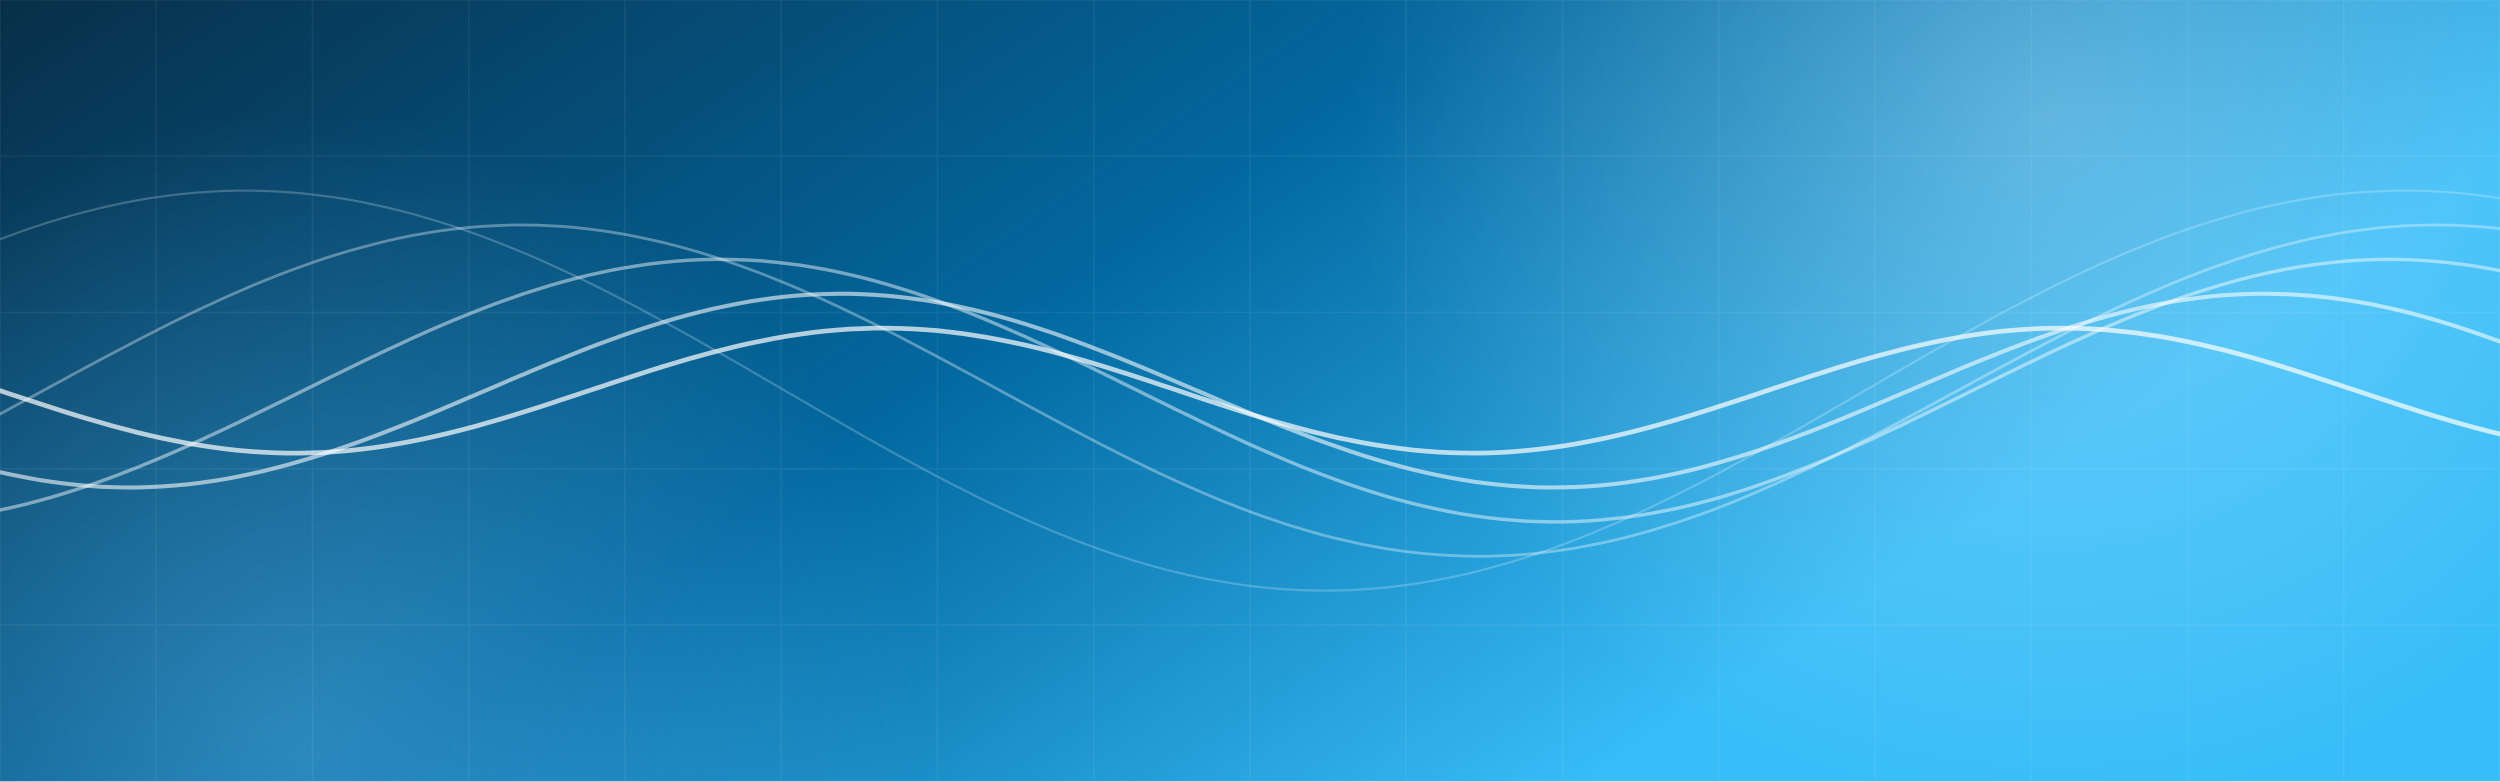
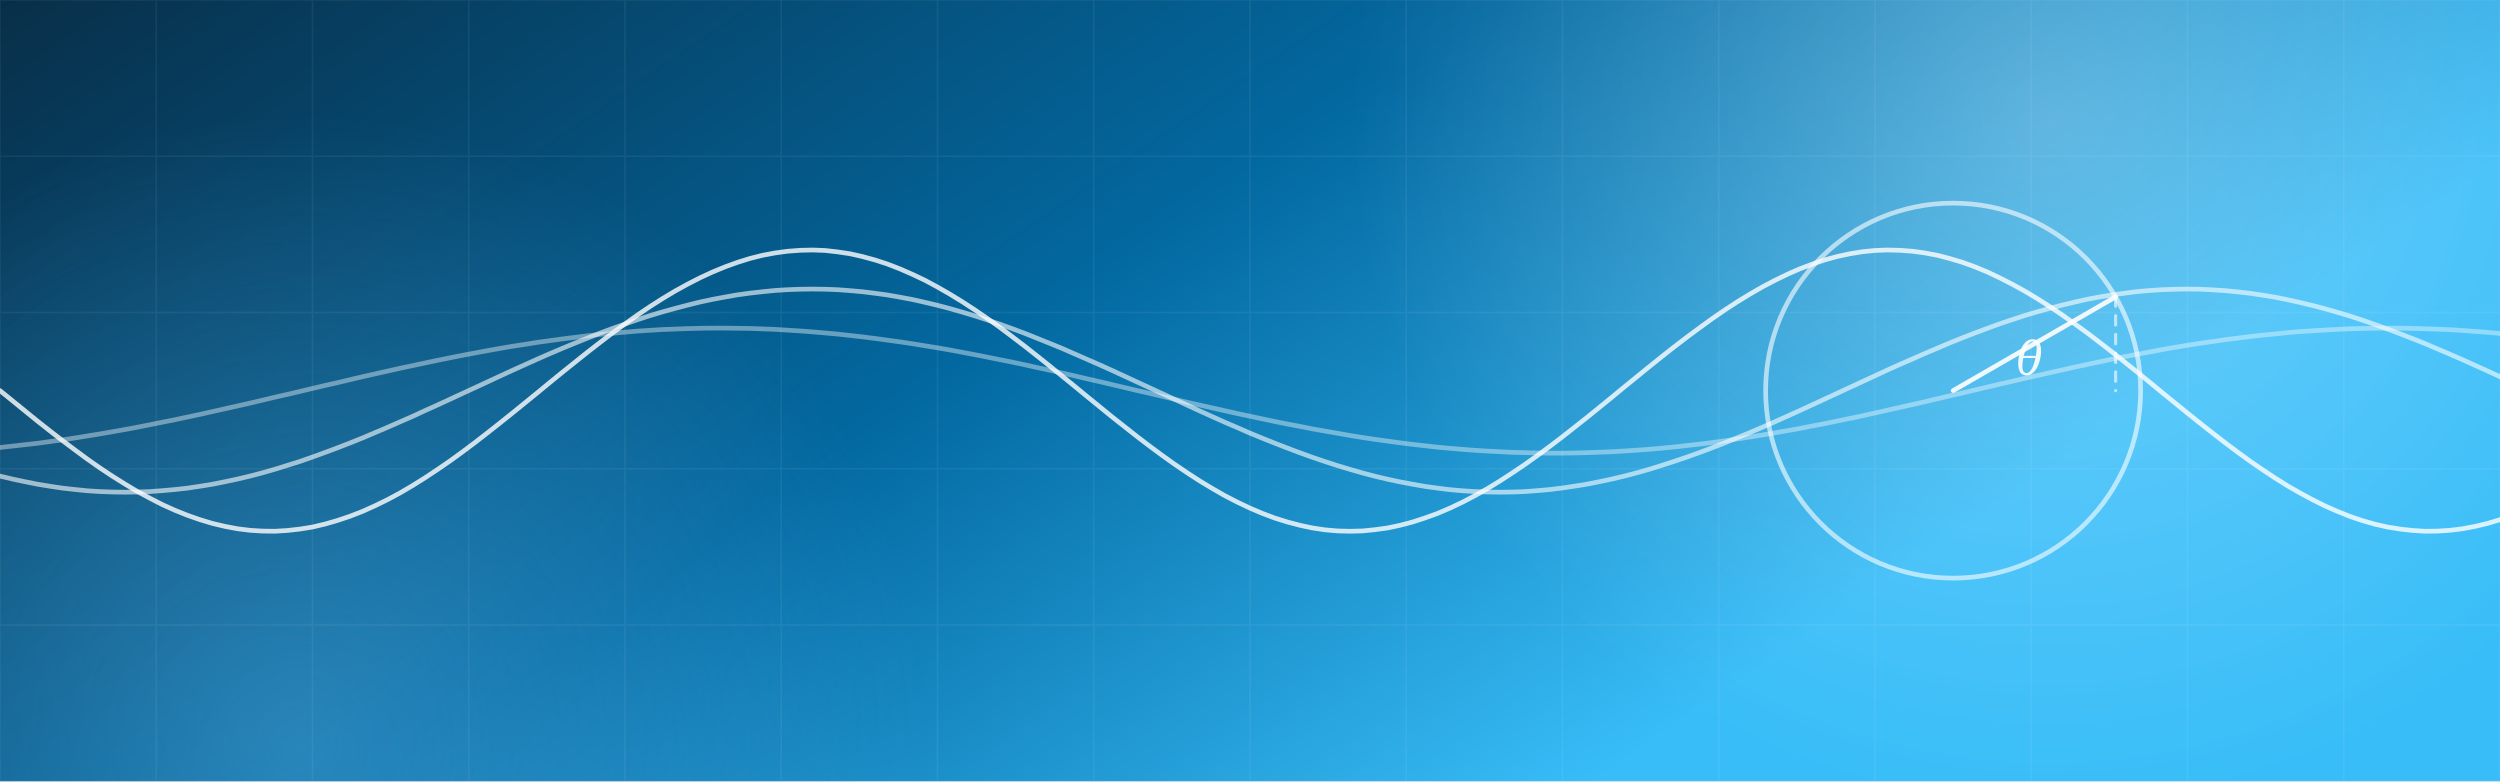
<svg xmlns="http://www.w3.org/2000/svg" viewBox="0 0 1600 500" preserveAspectRatio="xMidYMid slice">
  <defs>
    <linearGradient id="g" gradientTransform="rotate(25)">
      <stop offset="0" stop-color="#082f49" />
      <stop offset=".55" stop-color="#0369a1" />
      <stop offset="1" stop-color="#38bdf8" />
    </linearGradient>
    <radialGradient id="r1">
      <stop offset="0" stop-color="#fff" stop-opacity=".28" />
      <stop offset="1" stop-color="#fff" stop-opacity="0" />
    </radialGradient>
    <radialGradient id="r2">
-       <stop offset="0" stop-color="#7cf" stop-opacity=".35" />
+       <stop offset="0" stop-color="#7cf" stop-opacity=".32" />
      <stop offset="1" stop-color="#7cf" stop-opacity="0" />
    </radialGradient>
  </defs>
  <rect width="1600" height="500" fill="url(#g)" />
  <circle cx="1312" cy="75" r="450" fill="url(#r1)" />
  <circle cx="192" cy="475" r="400" fill="url(#r2)" />
  <path d="M0 0V500M100 0V500M200 0V500M300 0V500M400 0V500M500 0V500M600 0V500M700 0V500M800 0V500M900 0V500M1000 0V500M1100 0V500M1200 0V500M1300 0V500M1400 0V500M1500 0V500M1600 0V500M0 0H1600M0 100H1600M0 200H1600M0 300H1600M0 400H1600M0 500H1600" stroke="#fff" stroke-opacity="0.06" stroke-width="1" />
-   <path d="M0 250.0L8 252.7L16 255.3L24 257.9L32 260.5L40 263.1L48 265.6L56 268.0L64 270.3L72 272.6L80 274.7L88 276.8L96 278.7L104 280.5L112 282.1L120 283.7L128 285.0L136 286.2L144 287.3L152 288.2L160 288.9L168 289.4L176 289.8L184 290.0L192 290.0L200 289.8L208 289.5L216 289.0L224 288.3L232 287.4L240 286.4L248 285.2L256 283.8L264 282.3L272 280.7L280 278.9L288 277.0L296 275.0L304 272.9L312 270.6L320 268.3L328 265.9L336 263.4L344 260.9L352 258.3L360 255.6L368 253.0L376 250.3L384 247.7L392 245.0L400 242.4L408 239.8L416 237.2L424 234.7L432 232.3L440 229.9L448 227.7L456 225.5L464 223.5L472 221.5L480 219.7L488 218.1L496 216.5L504 215.1L512 213.9L520 212.8L528 211.9L536 211.2L544 210.6L552 210.3L560 210.0L568 210.0L576 210.2L584 210.5L592 211.0L600 211.6L608 212.5L616 213.5L624 214.7L632 216.0L640 217.5L648 219.1L656 220.8L664 222.7L672 224.7L680 226.9L688 229.1L696 231.4L704 233.8L712 236.3L720 238.8L728 241.4L736 244.0L744 246.7L752 249.3L760 252.0L768 254.7L776 257.3L784 259.9L792 262.5L800 265.0L808 267.4L816 269.8L824 272.0L832 274.2L840 276.3L848 278.2L856 280.1L864 281.7L872 283.3L880 284.7L888 285.9L896 287.0L904 288.0L912 288.7L920 289.3L928 289.7L936 289.9L944 290.0L952 289.9L960 289.6L968 289.1L976 288.4L984 287.6L992 286.6L1000 285.5L1008 284.2L1016 282.7L1024 281.1L1032 279.4L1040 277.5L1048 275.5L1056 273.4L1064 271.2L1072 268.9L1080 266.5L1088 264.0L1096 261.5L1104 258.9L1112 256.3L1120 253.7L1128 251.0L1136 248.3L1144 245.7L1152 243.0L1160 240.4L1168 237.9L1176 235.3L1184 232.9L1192 230.5L1200 228.2L1208 226.1L1216 224.0L1224 222.0L1232 220.2L1240 218.5L1248 216.9L1256 215.5L1264 214.2L1272 213.1L1280 212.1L1288 211.4L1296 210.8L1304 210.3L1312 210.1L1320 210.0L1328 210.1L1336 210.4L1344 210.8L1352 211.5L1360 212.3L1368 213.2L1376 214.4L1384 215.6L1392 217.1L1400 218.7L1408 220.4L1416 222.3L1424 224.2L1432 226.3L1440 228.5L1448 230.8L1456 233.2L1464 235.7L1472 238.2L1480 240.8L1488 243.4L1496 246.0L1504 248.7L1512 251.3L1520 254.0L1528 256.6L1536 259.3L1544 261.8L1552 264.4L1560 266.8L1568 269.2L1576 271.5L1584 273.7L1592 275.8L1600 277.8" fill="none" stroke="#fff" stroke-opacity="0.7" stroke-width="3" stroke-linecap="round" />
-   <path d="M0 302.2L8 303.9L16 305.5L24 307.0L32 308.2L40 309.3L48 310.2L56 310.9L64 311.5L72 311.8L80 312.0L88 312.0L96 311.7L104 311.3L112 310.7L120 310.0L128 309.0L136 307.9L144 306.6L152 305.1L160 303.4L168 301.6L176 299.6L184 297.5L192 295.2L200 292.8L208 290.3L216 287.6L224 284.8L232 282.0L240 279.0L248 275.9L256 272.8L264 269.6L272 266.3L280 263.0L288 259.6L296 256.2L304 252.8L312 249.4L320 246.0L328 242.5L336 239.2L344 235.8L352 232.5L360 229.3L368 226.1L376 222.9L384 219.9L392 217.0L400 214.1L408 211.4L416 208.8L424 206.3L432 203.9L440 201.7L448 199.6L456 197.7L464 196.0L472 194.4L480 192.9L488 191.7L496 190.6L504 189.7L512 189.0L520 188.5L528 188.2L536 188.0L544 188.0L552 188.3L560 188.7L568 189.3L576 190.1L584 191.1L592 192.2L600 193.5L608 195.0L616 196.7L624 198.5L632 200.5L640 202.6L648 204.9L656 207.3L664 209.9L672 212.5L680 215.3L688 218.2L696 221.2L704 224.3L712 227.4L720 230.6L728 233.9L736 237.2L744 240.6L752 244.0L760 247.4L768 250.8L776 254.2L784 257.7L792 261.0L800 264.4L808 267.7L816 270.9L824 274.1L832 277.2L840 280.3L848 283.2L856 286.0L864 288.8L872 291.4L880 293.9L888 296.2L896 298.4L904 300.5L912 302.4L920 304.1L928 305.7L936 307.1L944 308.4L952 309.4L960 310.3L968 311.0L976 311.5L984 311.9L992 312.0L1000 311.9L1008 311.7L1016 311.3L1024 310.7L1032 309.9L1040 308.9L1048 307.7L1056 306.4L1064 304.9L1072 303.2L1080 301.4L1088 299.4L1096 297.2L1104 294.9L1112 292.5L1120 290.0L1128 287.3L1136 284.5L1144 281.6L1152 278.6L1160 275.6L1168 272.4L1176 269.2L1184 265.9L1192 262.6L1200 259.2L1208 255.8L1216 252.4L1224 249.0L1232 245.6L1240 242.2L1248 238.8L1256 235.4L1264 232.1L1272 228.9L1280 225.7L1288 222.6L1296 219.6L1304 216.6L1312 213.8L1320 211.1L1328 208.5L1336 206.0L1344 203.7L1352 201.5L1360 199.4L1368 197.5L1376 195.8L1384 194.2L1392 192.8L1400 191.6L1408 190.5L1416 189.6L1424 188.9L1432 188.4L1440 188.1L1448 188.0L1456 188.1L1464 188.3L1472 188.8L1480 189.4L1488 190.2L1496 191.2L1504 192.4L1512 193.7L1520 195.2L1528 196.9L1536 198.7L1544 200.7L1552 202.9L1560 205.2L1568 207.6L1576 210.2L1584 212.9L1592 215.7L1600 218.6" fill="none" stroke="#fff" stroke-opacity="0.58" stroke-width="2.6" stroke-linecap="round" />
-   <path d="M0 326.4L8 324.7L16 322.8L24 320.7L32 318.5L40 316.1L48 313.6L56 311.0L64 308.2L72 305.3L80 302.2L88 299.1L96 295.8L104 292.5L112 289.0L120 285.5L128 281.8L136 278.1L144 274.4L152 270.6L160 266.7L168 262.8L176 258.9L184 255.0L192 251.0L200 247.1L208 243.1L216 239.2L224 235.3L232 231.4L240 227.6L248 223.8L256 220.1L264 216.4L272 212.8L280 209.3L288 205.9L296 202.6L304 199.4L312 196.3L320 193.3L328 190.5L336 187.7L344 185.2L352 182.7L360 180.4L368 178.3L376 176.3L384 174.5L392 172.8L400 171.4L408 170.1L416 168.9L424 168.0L432 167.2L440 166.6L448 166.2L456 166.0L464 166.0L472 166.2L480 166.5L488 167.0L496 167.8L504 168.7L512 169.7L520 171.0L528 172.4L536 174.0L544 175.8L552 177.7L560 179.8L568 182.1L576 184.5L584 187.0L592 189.7L600 192.5L608 195.5L616 198.5L624 201.7L632 205.0L640 208.4L648 211.9L656 215.4L664 219.1L672 222.8L680 226.5L688 230.3L696 234.2L704 238.1L712 242.0L720 246.0L728 249.9L736 253.9L744 257.8L752 261.8L760 265.6L768 269.5L776 273.3L784 277.1L792 280.8L800 284.5L808 288.0L816 291.5L824 294.9L832 298.2L840 301.4L848 304.4L856 307.4L864 310.2L872 312.9L880 315.4L888 317.9L896 320.1L904 322.2L912 324.1L920 325.9L928 327.5L936 329.0L944 330.2L952 331.3L960 332.2L968 332.9L976 333.5L984 333.8L992 334.0L1000 334.0L1008 333.8L1016 333.4L1024 332.8L1032 332.0L1040 331.1L1048 330.0L1056 328.7L1064 327.2L1072 325.6L1080 323.8L1088 321.8L1096 319.7L1104 317.4L1112 314.9L1120 312.4L1128 309.6L1136 306.8L1144 303.8L1152 300.7L1160 297.5L1168 294.2L1176 290.8L1184 287.3L1192 283.7L1200 280.1L1208 276.3L1216 272.6L1224 268.7L1232 264.8L1240 260.9L1248 257.0L1256 253.1L1264 249.1L1272 245.2L1280 241.2L1288 237.3L1296 233.4L1304 229.6L1312 225.7L1320 222.0L1328 218.3L1336 214.7L1344 211.1L1352 207.7L1360 204.3L1368 201.0L1376 197.9L1384 194.8L1392 191.9L1400 189.1L1408 186.5L1416 184.0L1424 181.6L1432 179.4L1440 177.3L1448 175.4L1456 173.7L1464 172.1L1472 170.7L1480 169.5L1488 168.5L1496 167.6L1504 166.9L1512 166.4L1520 166.1L1528 166.0L1536 166.1L1544 166.3L1552 166.8L1560 167.4L1568 168.2L1576 169.2L1584 170.3L1592 171.7L1600 173.2" fill="none" stroke="#fff" stroke-opacity="0.46" stroke-width="2.2" stroke-linecap="round" />
-   <path d="M0 265.0L8 260.6L16 256.3L24 252.0L32 247.6L40 243.3L48 238.9L56 234.6L64 230.3L72 226.1L80 221.9L88 217.7L96 213.6L104 209.5L112 205.5L120 201.6L128 197.8L136 194.1L144 190.4L152 186.9L160 183.4L168 180.1L176 176.9L184 173.8L192 170.9L200 168.0L208 165.3L216 162.8L224 160.4L232 158.2L240 156.1L248 154.1L256 152.3L264 150.7L272 149.3L280 148.0L288 146.9L296 146.0L304 145.2L312 144.7L320 144.3L328 144.0L336 144.0L344 144.1L352 144.5L360 144.9L368 145.6L376 146.5L384 147.5L392 148.7L400 150.0L408 151.6L416 153.3L424 155.1L432 157.1L440 159.3L448 161.6L456 164.1L464 166.7L472 169.5L480 172.4L488 175.4L496 178.6L504 181.8L512 185.2L520 188.7L528 192.3L536 196.0L544 199.8L552 203.7L560 207.6L568 211.6L576 215.7L584 219.9L592 224.1L600 228.3L608 232.6L616 236.9L624 241.2L632 245.5L640 249.9L648 254.2L656 258.6L664 262.9L672 267.2L680 271.5L688 275.7L696 279.9L704 284.1L712 288.1L720 292.2L728 296.1L736 300.0L744 303.8L752 307.5L760 311.1L768 314.6L776 318.0L784 321.3L792 324.4L800 327.5L808 330.4L816 333.1L824 335.8L832 338.2L840 340.6L848 342.8L856 344.8L864 346.6L872 348.4L880 349.9L888 351.3L896 352.5L904 353.5L912 354.3L920 355.0L928 355.5L936 355.8L944 356.0L952 356.0L960 355.7L968 355.4L976 354.8L984 354.0L992 353.1L1000 352.0L1008 350.8L1016 349.3L1024 347.7L1032 346.0L1040 344.1L1048 342.0L1056 339.7L1064 337.3L1072 334.8L1080 332.1L1088 329.3L1096 326.4L1104 323.3L1112 320.1L1120 316.7L1128 313.3L1136 309.8L1144 306.1L1152 302.4L1160 298.6L1168 294.7L1176 290.7L1184 286.6L1192 282.5L1200 278.4L1208 274.2L1216 269.9L1224 265.6L1232 261.3L1240 257.0L1248 252.6L1256 248.3L1264 243.9L1272 239.6L1280 235.3L1288 231.0L1296 226.7L1304 222.5L1312 218.3L1320 214.2L1328 210.1L1336 206.1L1344 202.2L1352 198.4L1360 194.6L1368 191.0L1376 187.4L1384 184.0L1392 180.6L1400 177.4L1408 174.3L1416 171.3L1424 168.5L1432 165.7L1440 163.2L1448 160.8L1456 158.5L1464 156.4L1472 154.4L1480 152.6L1488 151.0L1496 149.5L1504 148.2L1512 147.1L1520 146.1L1528 145.3L1536 144.7L1544 144.3L1552 144.1L1560 144.0L1568 144.1L1576 144.4L1584 144.9L1592 145.5L1600 146.3" fill="none" stroke="#fff" stroke-opacity="0.34" stroke-width="1.8" stroke-linecap="round" />
-   <path d="M0 153.1L8 150.2L16 147.3L24 144.6L32 142.0L40 139.6L48 137.3L56 135.2L64 133.2L72 131.4L80 129.7L88 128.2L96 126.8L104 125.7L112 124.6L120 123.8L128 123.1L136 122.6L144 122.2L152 122.0L160 122.0L168 122.2L176 122.5L184 123.0L192 123.6L200 124.5L208 125.5L216 126.6L224 127.9L232 129.4L240 131.1L248 132.9L256 134.8L264 136.9L272 139.2L280 141.6L288 144.1L296 146.8L304 149.6L312 152.6L320 155.7L328 158.9L336 162.2L344 165.6L352 169.2L360 172.9L368 176.6L376 180.5L384 184.4L392 188.5L400 192.6L408 196.8L416 201.1L424 205.4L432 209.8L440 214.2L448 218.7L456 223.3L464 227.8L472 232.4L480 237.0L488 241.7L496 246.3L504 251.0L512 255.6L520 260.3L528 264.9L536 269.5L544 274.1L552 278.7L560 283.2L568 287.7L576 292.1L584 296.4L592 300.8L600 305.0L608 309.2L616 313.2L624 317.3L632 321.2L640 325.0L648 328.7L656 332.3L664 335.8L672 339.2L680 342.5L688 345.7L696 348.7L704 351.6L712 354.4L720 357.0L728 359.5L736 361.8L744 364.0L752 366.0L760 367.9L768 369.7L776 371.2L784 372.6L792 373.9L800 375.0L808 375.9L816 376.7L824 377.2L832 377.7L840 377.9L848 378.0L856 377.9L864 377.7L872 377.2L880 376.6L888 375.9L896 374.9L904 373.9L912 372.6L920 371.2L928 369.6L936 367.9L944 366.0L952 363.9L960 361.7L968 359.4L976 356.9L984 354.3L992 351.5L1000 348.6L1008 345.6L1016 342.4L1024 339.1L1032 335.7L1040 332.2L1048 328.6L1056 324.9L1064 321.0L1072 317.1L1080 313.1L1088 309.0L1096 304.9L1104 300.6L1112 296.3L1120 291.9L1128 287.5L1136 283.0L1144 278.5L1152 274.0L1160 269.4L1168 264.8L1176 260.1L1184 255.5L1192 250.8L1200 246.2L1208 241.5L1216 236.9L1224 232.3L1232 227.7L1240 223.1L1248 218.6L1256 214.1L1264 209.7L1272 205.3L1280 200.9L1288 196.7L1296 192.5L1304 188.4L1312 184.3L1320 180.4L1328 176.5L1336 172.7L1344 169.1L1352 165.5L1360 162.1L1368 158.8L1376 155.6L1384 152.5L1392 149.5L1400 146.7L1408 144.0L1416 141.5L1424 139.1L1432 136.9L1440 134.7L1448 132.8L1456 131.0L1464 129.4L1472 127.9L1480 126.6L1488 125.4L1496 124.4L1504 123.6L1512 123.0L1520 122.5L1528 122.2L1536 122.0L1544 122.0L1552 122.2L1560 122.6L1568 123.1L1576 123.8L1584 124.7L1592 125.7L1600 126.9" fill="none" stroke="#fff" stroke-opacity="0.22" stroke-width="1.4" stroke-linecap="round" />
+   <path d="M0 250.0L8 256.5L16 263.0L24 269.5L32 275.8L40 282.0L48 288.0L56 293.9L64 299.5L72 304.8L80 309.8L88 314.6L96 318.9L104 323.0L112 326.6L120 329.8L128 332.6L136 335.0L144 336.9L152 338.4L160 339.4L168 339.9L176 340.0L184 339.5L192 338.6L200 337.3L208 335.4L216 333.1L224 330.4L232 327.3L240 323.7L248 319.8L256 315.5L264 310.8L272 305.8L280 300.5L288 295.0L296 289.2L304 283.2L312 277.0L320 270.7L328 264.3L336 257.8L344 251.3L352 244.7L360 238.2L368 231.8L376 225.4L384 219.2L392 213.1L400 207.3L408 201.6L416 196.2L424 191.1L432 186.3L440 181.9L448 177.8L456 174.1L464 170.8L472 167.9L480 165.4L488 163.4L496 161.9L504 160.8L512 160.2L520 160.0L528 160.3L536 161.2L544 162.4L552 164.2L560 166.4L568 169.0L576 172.1L584 175.6L592 179.4L600 183.7L608 188.3L616 193.2L624 198.4L632 203.9L640 209.6L648 215.6L656 221.7L664 228.0L672 234.4L680 240.9L688 247.4L696 254.0L704 260.5L712 267.0L720 273.3L728 279.6L736 285.7L744 291.6L752 297.3L760 302.7L768 307.9L776 312.7L784 317.3L792 321.4L800 325.2L808 328.6L816 331.6L824 334.1L832 336.2L840 337.9L848 339.1L856 339.8L864 340.0L872 339.8L880 339.0L888 337.9L896 336.2L904 334.1L912 331.5L920 328.6L928 325.2L936 321.4L944 317.2L952 312.7L960 307.8L968 302.6L976 297.2L984 291.5L992 285.6L1000 279.5L1008 273.2L1016 266.9L1024 260.4L1032 253.9L1040 247.3L1048 240.8L1056 234.3L1064 227.9L1072 221.6L1080 215.5L1088 209.6L1096 203.8L1104 198.3L1112 193.1L1120 188.2L1128 183.6L1136 179.4L1144 175.5L1152 172.0L1160 169.0L1168 166.3L1176 164.1L1184 162.4L1192 161.1L1200 160.3L1208 160.0L1216 160.2L1224 160.8L1232 161.9L1240 163.4L1248 165.5L1256 167.9L1264 170.8L1272 174.1L1280 177.9L1288 182.0L1296 186.4L1304 191.2L1312 196.3L1320 201.7L1328 207.4L1336 213.2L1344 219.3L1352 225.5L1360 231.9L1368 238.3L1376 244.8L1384 251.4L1392 257.9L1400 264.4L1408 270.8L1416 277.1L1424 283.3L1432 289.3L1440 295.1L1448 300.6L1456 305.9L1464 310.9L1472 315.5L1480 319.8L1488 323.8L1496 327.3L1504 330.5L1512 333.2L1520 335.5L1528 337.3L1536 338.6L1544 339.5L1552 340.0L1560 339.9L1568 339.4L1576 338.4L1584 336.9L1592 335.0L1600 332.6" fill="none" stroke="#fff" stroke-opacity="0.8" stroke-width="3" stroke-linecap="round" stroke-linejoin="round" />
+   <path d="M0 304.7L8 306.6L16 308.3L24 309.9L32 311.2L40 312.4L48 313.3L56 314.1L64 314.6L72 314.9L80 315.0L88 314.9L96 314.6L104 314.0L112 313.3L120 312.4L128 311.2L136 309.9L144 308.3L152 306.6L160 304.7L168 302.6L176 300.3L184 297.8L192 295.3L200 292.5L208 289.6L216 286.6L224 283.5L232 280.3L240 276.9L248 273.5L256 270.0L264 266.5L272 262.8L280 259.2L288 255.5L296 251.8L304 248.1L312 244.4L320 240.7L328 237.0L336 233.4L344 229.8L352 226.3L360 222.9L368 219.6L376 216.4L384 213.2L392 210.2L400 207.4L408 204.6L416 202.0L424 199.6L432 197.4L440 195.3L448 193.3L456 191.6L464 190.1L472 188.7L480 187.6L488 186.7L496 185.9L504 185.4L512 185.1L520 185.0L528 185.1L536 185.4L544 186.0L552 186.7L560 187.7L568 188.8L576 190.2L584 191.7L592 193.5L600 195.4L608 197.5L616 199.8L624 202.2L632 204.8L640 207.5L648 210.4L656 213.4L664 216.6L672 219.8L680 223.1L688 226.6L696 230.1L704 233.6L712 237.2L720 240.9L728 244.6L736 248.3L744 252.0L752 255.7L760 259.4L768 263.1L776 266.7L784 270.3L792 273.7L800 277.2L808 280.5L816 283.7L824 286.8L832 289.8L840 292.7L848 295.4L856 298.0L864 300.4L872 302.7L880 304.8L888 306.7L896 308.4L904 309.9L912 311.3L920 312.4L928 313.4L936 314.1L944 314.6L952 314.9L960 315.0L968 314.9L976 314.6L984 314.0L992 313.3L1000 312.3L1008 311.1L1016 309.8L1024 308.2L1032 306.5L1040 304.6L1048 302.5L1056 300.2L1064 297.7L1072 295.1L1080 292.4L1088 289.5L1096 286.5L1104 283.4L1112 280.1L1120 276.8L1128 273.4L1136 269.9L1144 266.3L1152 262.7L1160 259.0L1168 255.3L1176 251.6L1184 247.9L1192 244.2L1200 240.5L1208 236.8L1216 233.2L1224 229.7L1232 226.2L1240 222.8L1248 219.4L1256 216.2L1264 213.1L1272 210.1L1280 207.2L1288 204.5L1296 201.9L1304 199.5L1312 197.3L1320 195.2L1328 193.3L1336 191.5L1344 190.0L1352 188.7L1360 187.6L1368 186.6L1376 185.9L1384 185.4L1392 185.1L1400 185.0L1408 185.1L1416 185.5L1424 186.0L1432 186.8L1440 187.7L1448 188.9L1456 190.2L1464 191.8L1472 193.6L1480 195.5L1488 197.6L1496 199.9L1504 202.3L1512 204.9L1520 207.7L1528 210.6L1536 213.6L1544 216.7L1552 219.9L1560 223.3L1568 226.7L1576 230.2L1584 233.8L1592 237.4L1600 241.1" fill="none" stroke="#fff" stroke-opacity="0.6" stroke-width="3" stroke-linecap="round" stroke-linejoin="round" />
+   <path d="M0 286.4L8 285.5L16 284.6L24 283.7L32 282.6L40 281.5L48 280.3L56 279.0L64 277.7L72 276.3L80 274.9L88 273.4L96 271.8L104 270.2L112 268.6L120 266.9L128 265.2L136 263.4L144 261.6L152 259.8L160 258.0L168 256.1L176 254.2L184 252.4L192 250.5L200 248.6L208 246.7L216 244.9L224 243.0L232 241.1L240 239.3L248 237.5L256 235.7L264 234.0L272 232.3L280 230.6L288 229.0L296 227.4L304 225.9L312 224.4L320 223.0L328 221.6L336 220.4L344 219.1L352 218.0L360 216.9L368 215.9L376 214.9L384 214.0L392 213.3L400 212.6L408 211.9L416 211.4L424 210.9L432 210.6L440 210.3L448 210.1L456 210.0L464 210.0L472 210.1L480 210.2L488 210.5L496 210.8L504 211.3L512 211.8L520 212.4L528 213.1L536 213.8L544 214.7L552 215.6L560 216.6L568 217.7L576 218.8L584 220.0L592 221.3L600 222.6L608 224.0L616 225.5L624 227.0L632 228.6L640 230.2L648 231.8L656 233.5L664 235.3L672 237.0L680 238.8L688 240.6L696 242.5L704 244.3L712 246.2L720 248.1L728 250.0L736 251.8L744 253.7L752 255.6L760 257.5L768 259.3L776 261.1L784 262.9L792 264.7L800 266.4L808 268.1L816 269.8L824 271.4L832 272.9L840 274.5L848 275.9L856 277.3L864 278.7L872 280.0L880 281.2L888 282.3L896 283.4L904 284.4L912 285.3L920 286.2L928 286.9L936 287.6L944 288.2L952 288.7L960 289.1L968 289.5L976 289.7L984 289.9L992 290.0L1000 290.0L1008 289.9L1016 289.7L1024 289.4L1032 289.1L1040 288.6L1048 288.1L1056 287.5L1064 286.8L1072 286.0L1080 285.1L1088 284.2L1096 283.2L1104 282.1L1112 280.9L1120 279.7L1128 278.4L1136 277.0L1144 275.6L1152 274.2L1160 272.6L1168 271.1L1176 269.4L1184 267.8L1192 266.1L1200 264.3L1208 262.5L1216 260.7L1224 258.9L1232 257.1L1240 255.2L1248 253.3L1256 251.5L1264 249.6L1272 247.7L1280 245.8L1288 244.0L1296 242.1L1304 240.3L1312 238.5L1320 236.7L1328 234.9L1336 233.2L1344 231.5L1352 229.8L1360 228.2L1368 226.7L1376 225.2L1384 223.7L1392 222.3L1400 221.0L1408 219.7L1416 218.6L1424 217.4L1432 216.4L1440 215.4L1448 214.5L1456 213.7L1464 212.9L1472 212.2L1480 211.7L1488 211.2L1496 210.8L1504 210.4L1512 210.2L1520 210.1L1528 210.0L1536 210.0L1544 210.2L1552 210.4L1560 210.7L1568 211.0L1576 211.5L1584 212.1L1592 212.7L1600 213.4" fill="none" stroke="#fff" stroke-opacity="0.4" stroke-width="3" stroke-linecap="round" stroke-linejoin="round" />
+   <circle cx="1250" cy="250" r="120" fill="none" stroke="#fff" stroke-opacity="0.6" stroke-width="3" stroke-linecap="round" stroke-linejoin="round" />
+   <line x1="1250" y1="250" x2="1354" y2="190" fill="none" stroke="#fff" stroke-opacity="0.9" stroke-width="3" stroke-linecap="round" stroke-linejoin="round" />
+   <line x1="1354" y1="190" x2="1354" y2="250" fill="none" stroke="#fff" stroke-opacity="0.6" stroke-width="2" stroke-linecap="round" stroke-linejoin="round" stroke-dasharray="6 6" />
+   <text x="1290" y="240" fill="#fff" fill-opacity=".9" font-size="30" font-family="Georgia,serif" font-style="italic">θ</text>
</svg>
